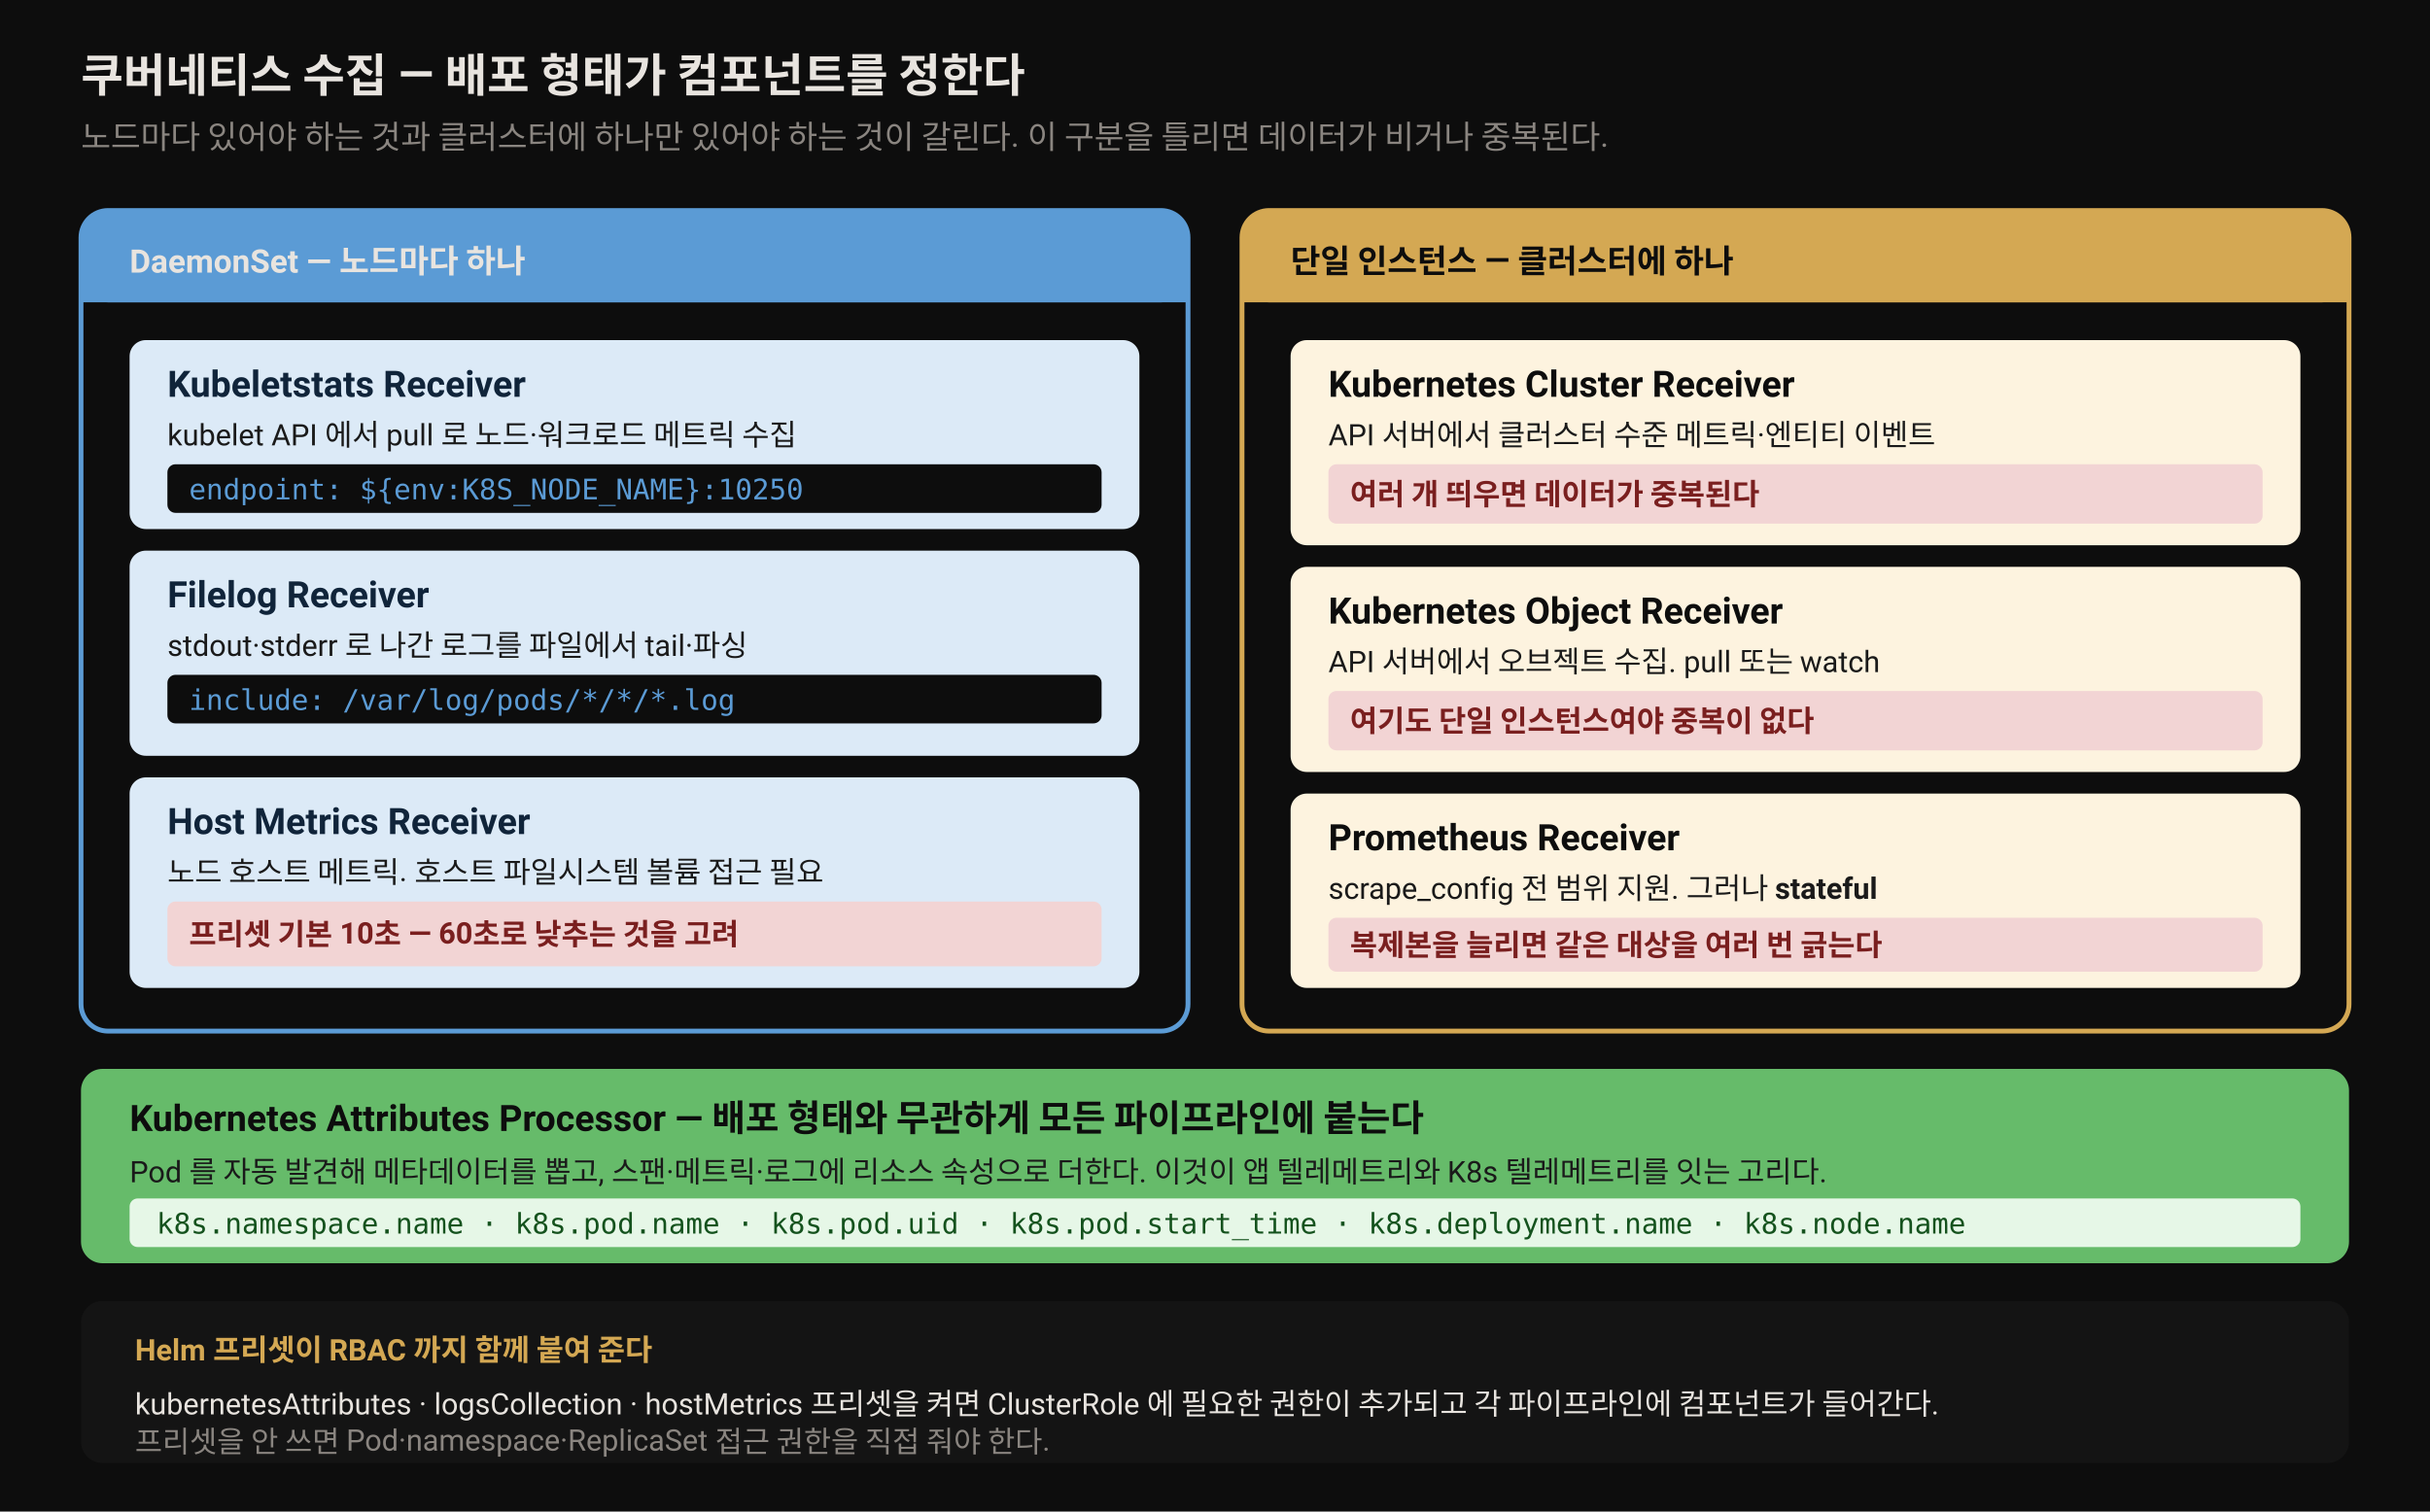
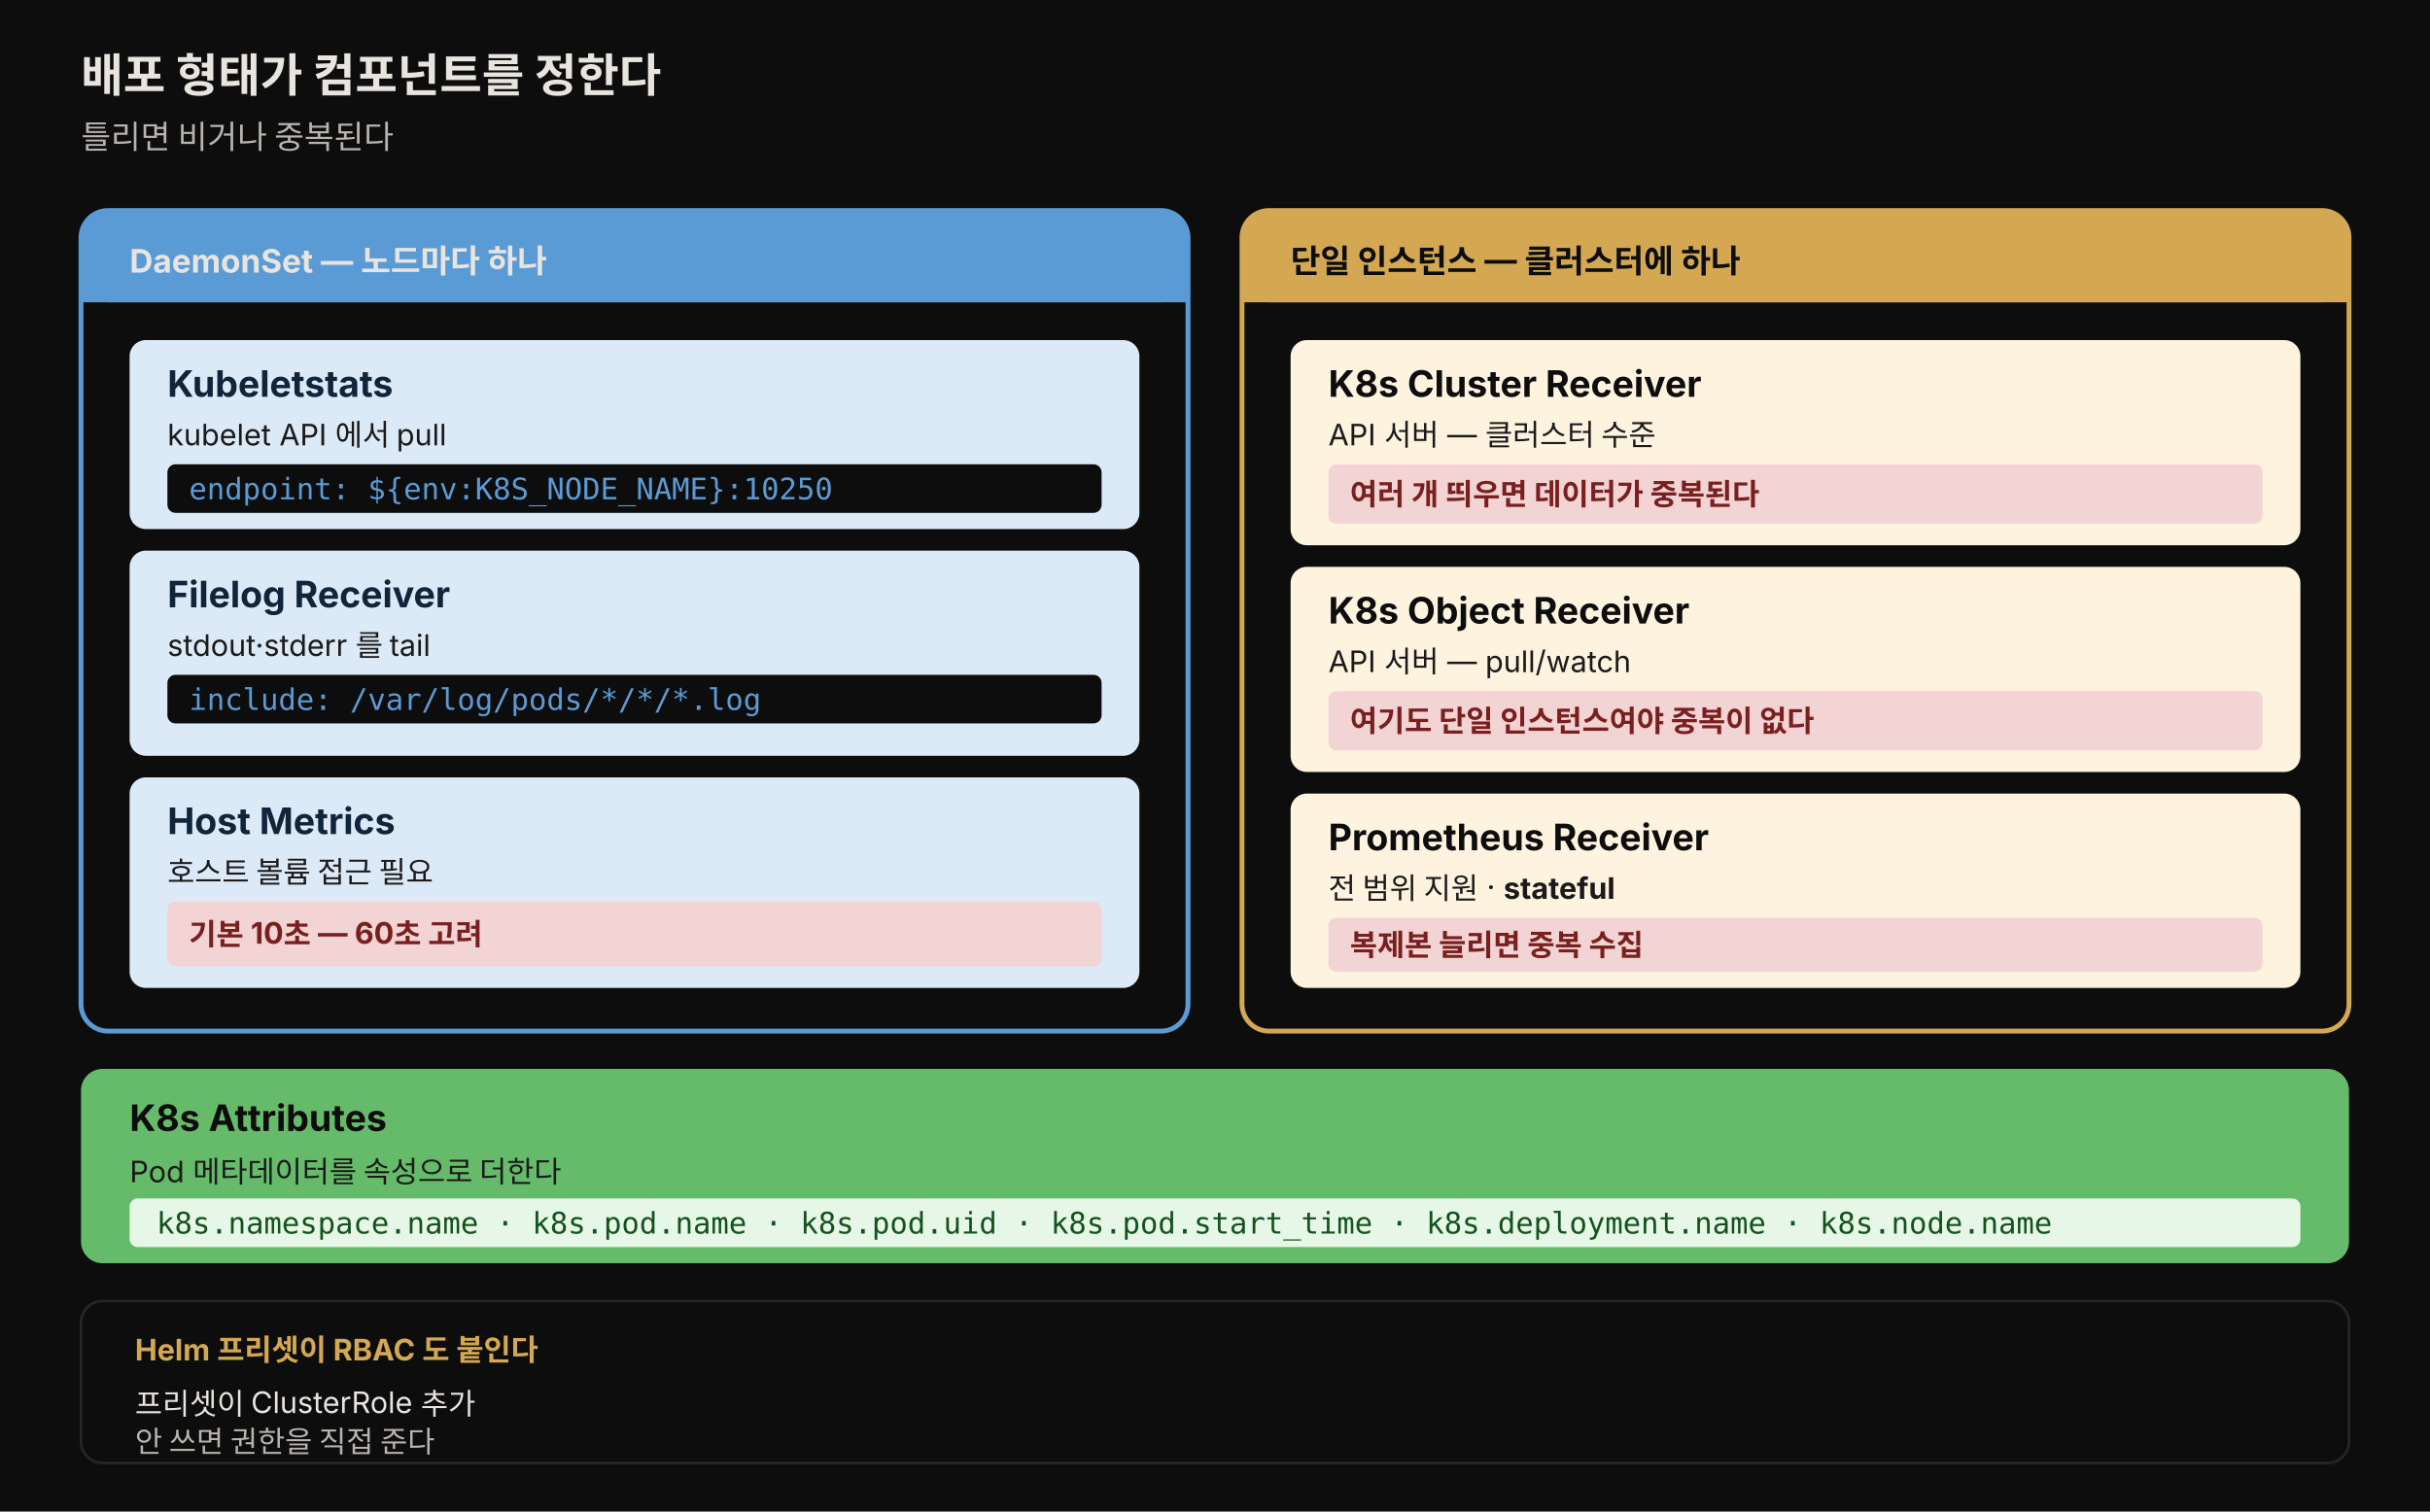
- <svg xmlns="http://www.w3.org/2000/svg" viewBox="0 0 900 560" width="900" height="560" font-family="-apple-system, BlinkMacSystemFont, 'Segoe UI', Roboto, sans-serif">
+ <svg xmlns="http://www.w3.org/2000/svg" viewBox="0 0 900 560" width="900" height="560" font-family="'Pretendard', -apple-system, 'Noto Sans KR', sans-serif" role="img">
  <style>
    .bg { fill: #0d0d0d; }
    .title { fill: #e8e4df; font-size: 17px; font-weight: 700; }
-     .sub { fill: #8a8580; font-size: 12px; }
-     .zone { fill: #8a8580; font-size: 12px; font-weight: 700; }
+     .sub { fill: #b8b3ad; font-size: 12px; }
+     .zone { fill: #b8b3ad; font-size: 12px; font-weight: 700; }
    .hd { font-size: 13.5px; font-weight: 700; }
    .note { font-size: 11px; }
-     .mono { font-family: 'SF Mono', Menlo, monospace; font-size: 10.5px; }
+     .mono { font-size: 10.5px; }
+     .code { font-family: 'JetBrains Mono', 'SF Mono', Menlo, monospace; font-size: 11px; }
  </style>
  <rect class="bg" x="0" y="0" width="900" height="560" />
-   <text class="title" x="30" y="34">쿠버네티스 수집 — 배포 형태가 컴포넌트를 정한다</text>
-   <text class="sub" x="30" y="55">노드마다 있어야 하는 것과 클러스터에 하나만 있어야 하는 것이 갈린다. 이 구분을 틀리면 데이터가 비거나 중복된다.</text>
+   <text class="title" x="30" y="34">배포 형태가 컴포넌트를 정한다</text>
+   <text class="sub" x="30" y="55">틀리면 비거나 중복된다</text>
  <rect x="30" y="78" width="410" height="304" rx="10" fill="#0d0d0d" stroke="#5b9bd5" stroke-width="1.8" />
  <rect x="30" y="78" width="410" height="34" rx="10" fill="#5b9bd5" />
  <rect x="30" y="102" width="410" height="10" fill="#5b9bd5" />
  <text class="zone" x="48" y="101" style="fill:#e8e4df">DaemonSet — 노드마다 하나</text>
  <rect x="48" y="126" width="374" height="70" rx="6" fill="#dceaf7" />
-   <text class="hd" x="62" y="147" fill="#10243a">Kubeletstats Receiver</text>
-   <text class="note" x="62" y="165" fill="#1a1a1a">kubelet API 에서 pull 로 노드·워크로드 메트릭 수집</text>
+   <text class="hd" x="62" y="147" fill="#10243a">Kubeletstats</text>
+   <text class="note" x="62" y="165" fill="#1a1a1a">kubelet API 에서 pull</text>
  <rect x="62" y="172" width="346" height="18" rx="3" fill="#0d0d0d" />
-   <text class="mono" x="70" y="185" fill="#5b9bd5">endpoint: ${env:K8S_NODE_NAME}:10250</text>
+   <text class="code" x="70" y="185" fill="#5b9bd5">endpoint: ${env:K8S_NODE_NAME}:10250</text>
  <rect x="48" y="204" width="374" height="76" rx="6" fill="#dceaf7" />
  <text class="hd" x="62" y="225" fill="#10243a">Filelog Receiver</text>
-   <text class="note" x="62" y="243" fill="#1a1a1a">stdout·stderr 로 나간 로그를 파일에서 tail·파싱</text>
+   <text class="note" x="62" y="243" fill="#1a1a1a">stdout·stderr 를 tail</text>
  <rect x="62" y="250" width="346" height="18" rx="3" fill="#0d0d0d" />
-   <text class="mono" x="70" y="263" fill="#5b9bd5">include: /var/log/pods/*/*/*.log</text>
+   <text class="code" x="70" y="263" fill="#5b9bd5">include: /var/log/pods/*/*/*.log</text>
  <rect x="48" y="288" width="374" height="78" rx="6" fill="#dceaf7" />
-   <text class="hd" x="62" y="309" fill="#10243a">Host Metrics Receiver</text>
-   <text class="note" x="62" y="327" fill="#1a1a1a">노드 호스트 메트릭. 호스트 파일시스템 볼륨 접근 필요</text>
+   <text class="hd" x="62" y="309" fill="#10243a">Host Metrics</text>
+   <text class="note" x="62" y="327" fill="#1a1a1a">호스트 볼륨 접근 필요</text>
  <rect x="62" y="334" width="346" height="24" rx="3" fill="#f2d4d4" />
-   <text class="note" x="70" y="350" fill="#7a1f1f" font-weight="700">프리셋 기본 10초 — 60초로 낮추는 것을 고려</text>
+   <text class="note" x="70" y="350" fill="#7a1f1f" font-weight="700">기본 10초 — 60초 고려</text>
  <rect x="460" y="78" width="410" height="304" rx="10" fill="#0d0d0d" stroke="rgb(212,168,83)" stroke-width="1.8" />
  <rect x="460" y="78" width="410" height="34" rx="10" fill="rgb(212,168,83)" />
  <rect x="460" y="102" width="410" height="10" fill="rgb(212,168,83)" />
  <text class="zone" x="478" y="101" style="fill:#0d0d0d">단일 인스턴스 — 클러스터에 하나</text>
  <rect x="478" y="126" width="374" height="76" rx="6" fill="#fdf3df" />
-   <text class="hd" x="492" y="147" fill="#0d0d0d">Kubernetes Cluster Receiver</text>
-   <text class="note" x="492" y="165" fill="#1a1a1a">API 서버에서 클러스터 수준 메트릭·엔티티 이벤트</text>
+   <text class="hd" x="492" y="147" fill="#0d0d0d">K8s Cluster Receiver</text>
+   <text class="note" x="492" y="165" fill="#1a1a1a">API 서버 — 클러스터 수준</text>
  <rect x="492" y="172" width="346" height="22" rx="3" fill="#f2d4d4" />
  <text class="note" x="500" y="187" fill="#7a1f1f" font-weight="700">여러 개 띄우면 데이터가 중복된다</text>
  <rect x="478" y="210" width="374" height="76" rx="6" fill="#fdf3df" />
-   <text class="hd" x="492" y="231" fill="#0d0d0d">Kubernetes Object Receiver</text>
-   <text class="note" x="492" y="249" fill="#1a1a1a">API 서버에서 오브젝트 수집. pull 또는 watch</text>
+   <text class="hd" x="492" y="231" fill="#0d0d0d">K8s Object Receiver</text>
+   <text class="note" x="492" y="249" fill="#1a1a1a">API 서버 — pull/watch</text>
  <rect x="492" y="256" width="346" height="22" rx="3" fill="#f2d4d4" />
  <text class="note" x="500" y="271" fill="#7a1f1f" font-weight="700">여기도 단일 인스턴스여야 중복이 없다</text>
  <rect x="478" y="294" width="374" height="72" rx="6" fill="#fdf3df" />
  <text class="hd" x="492" y="315" fill="#0d0d0d">Prometheus Receiver</text>
-   <text class="note" x="492" y="333" fill="#1a1a1a">scrape_config 전 범위 지원. 그러나 <tspan font-weight="700">stateful</tspan>
+   <text class="note" x="492" y="333" fill="#1a1a1a">전 범위 지원 · <tspan font-weight="700">stateful</tspan>
  </text>
  <rect x="492" y="340" width="346" height="20" rx="3" fill="#f2d4d4" />
-   <text class="note" x="500" y="354" fill="#7a1f1f" font-weight="700">복제본을 늘리면 같은 대상을 여러 번 긁는다</text>
+   <text class="note" x="500" y="354" fill="#7a1f1f" font-weight="700">복제본 늘리면 중복 수집</text>
  <rect x="30" y="396" width="840" height="72" rx="8" fill="#66bb6a" />
-   <text class="hd" x="48" y="419" fill="#0d0d0d">Kubernetes Attributes Processor — 배포 형태와 무관하게 모든 파이프라인에 붙는다</text>
-   <text class="note" x="48" y="438" fill="#1a1a1a">Pod 를 자동 발견해 메타데이터를 뽑고, 스팬·메트릭·로그에 리소스 속성으로 더한다. 이것이 앱 텔레메트리와 K8s 텔레메트리를 잇는 고리다.</text>
+   <text class="hd" x="48" y="419" fill="#0d0d0d">K8s Attributes</text>
+   <text class="note" x="48" y="438" fill="#1a1a1a">Pod 메타데이터를 속성으로 더한다</text>
  <rect x="48" y="444" width="804" height="18" rx="3" fill="#e6f7e7" />
-   <text class="mono" x="58" y="457" fill="#14521d">k8s.namespace.name · k8s.pod.name · k8s.pod.uid · k8s.pod.start_time · k8s.deployment.name · k8s.node.name</text>
-   <rect x="30" y="482" width="840" height="60" rx="8" fill="#141414" />
-   <text class="note" x="50" y="504" fill="rgb(212,168,83)" font-weight="700">Helm 프리셋이 RBAC 까지 함께 붙여 준다</text>
-   <text class="note" x="50" y="524" fill="#e8e4df">kubernetesAttributes · logsCollection · hostMetrics 프리셋을 켜면 ClusterRole 에 필요한 권한이 추가되고 각 파이프라인에 컴포넌트가 들어간다.</text>
-   <text class="note" x="50" y="538" fill="#8a8580">프리셋을 안 쓰면 Pod·namespace·ReplicaSet 접근 권한을 직접 줘야 한다.</text>
+   <text class="code" x="58" y="457" fill="#14521d">k8s.namespace.name · k8s.pod.name · k8s.pod.uid · k8s.pod.start_time · k8s.deployment.name · k8s.node.name</text>
+   <rect x="30" y="482" width="840" height="60" rx="8" fill="#0d0d0d" stroke="rgb(42,37,32)" stroke-width="1" />
+   <text class="note" x="50" y="504" fill="rgb(212,168,83)" font-weight="700">Helm 프리셋이 RBAC 도 붙인다</text>
+   <text class="note" x="50" y="524" fill="#e8e4df">프리셋이 ClusterRole 추가</text>
+   <text class="note" x="50" y="538" fill="#b8b3ad">안 쓰면 권한을 직접 준다</text>
</svg>
